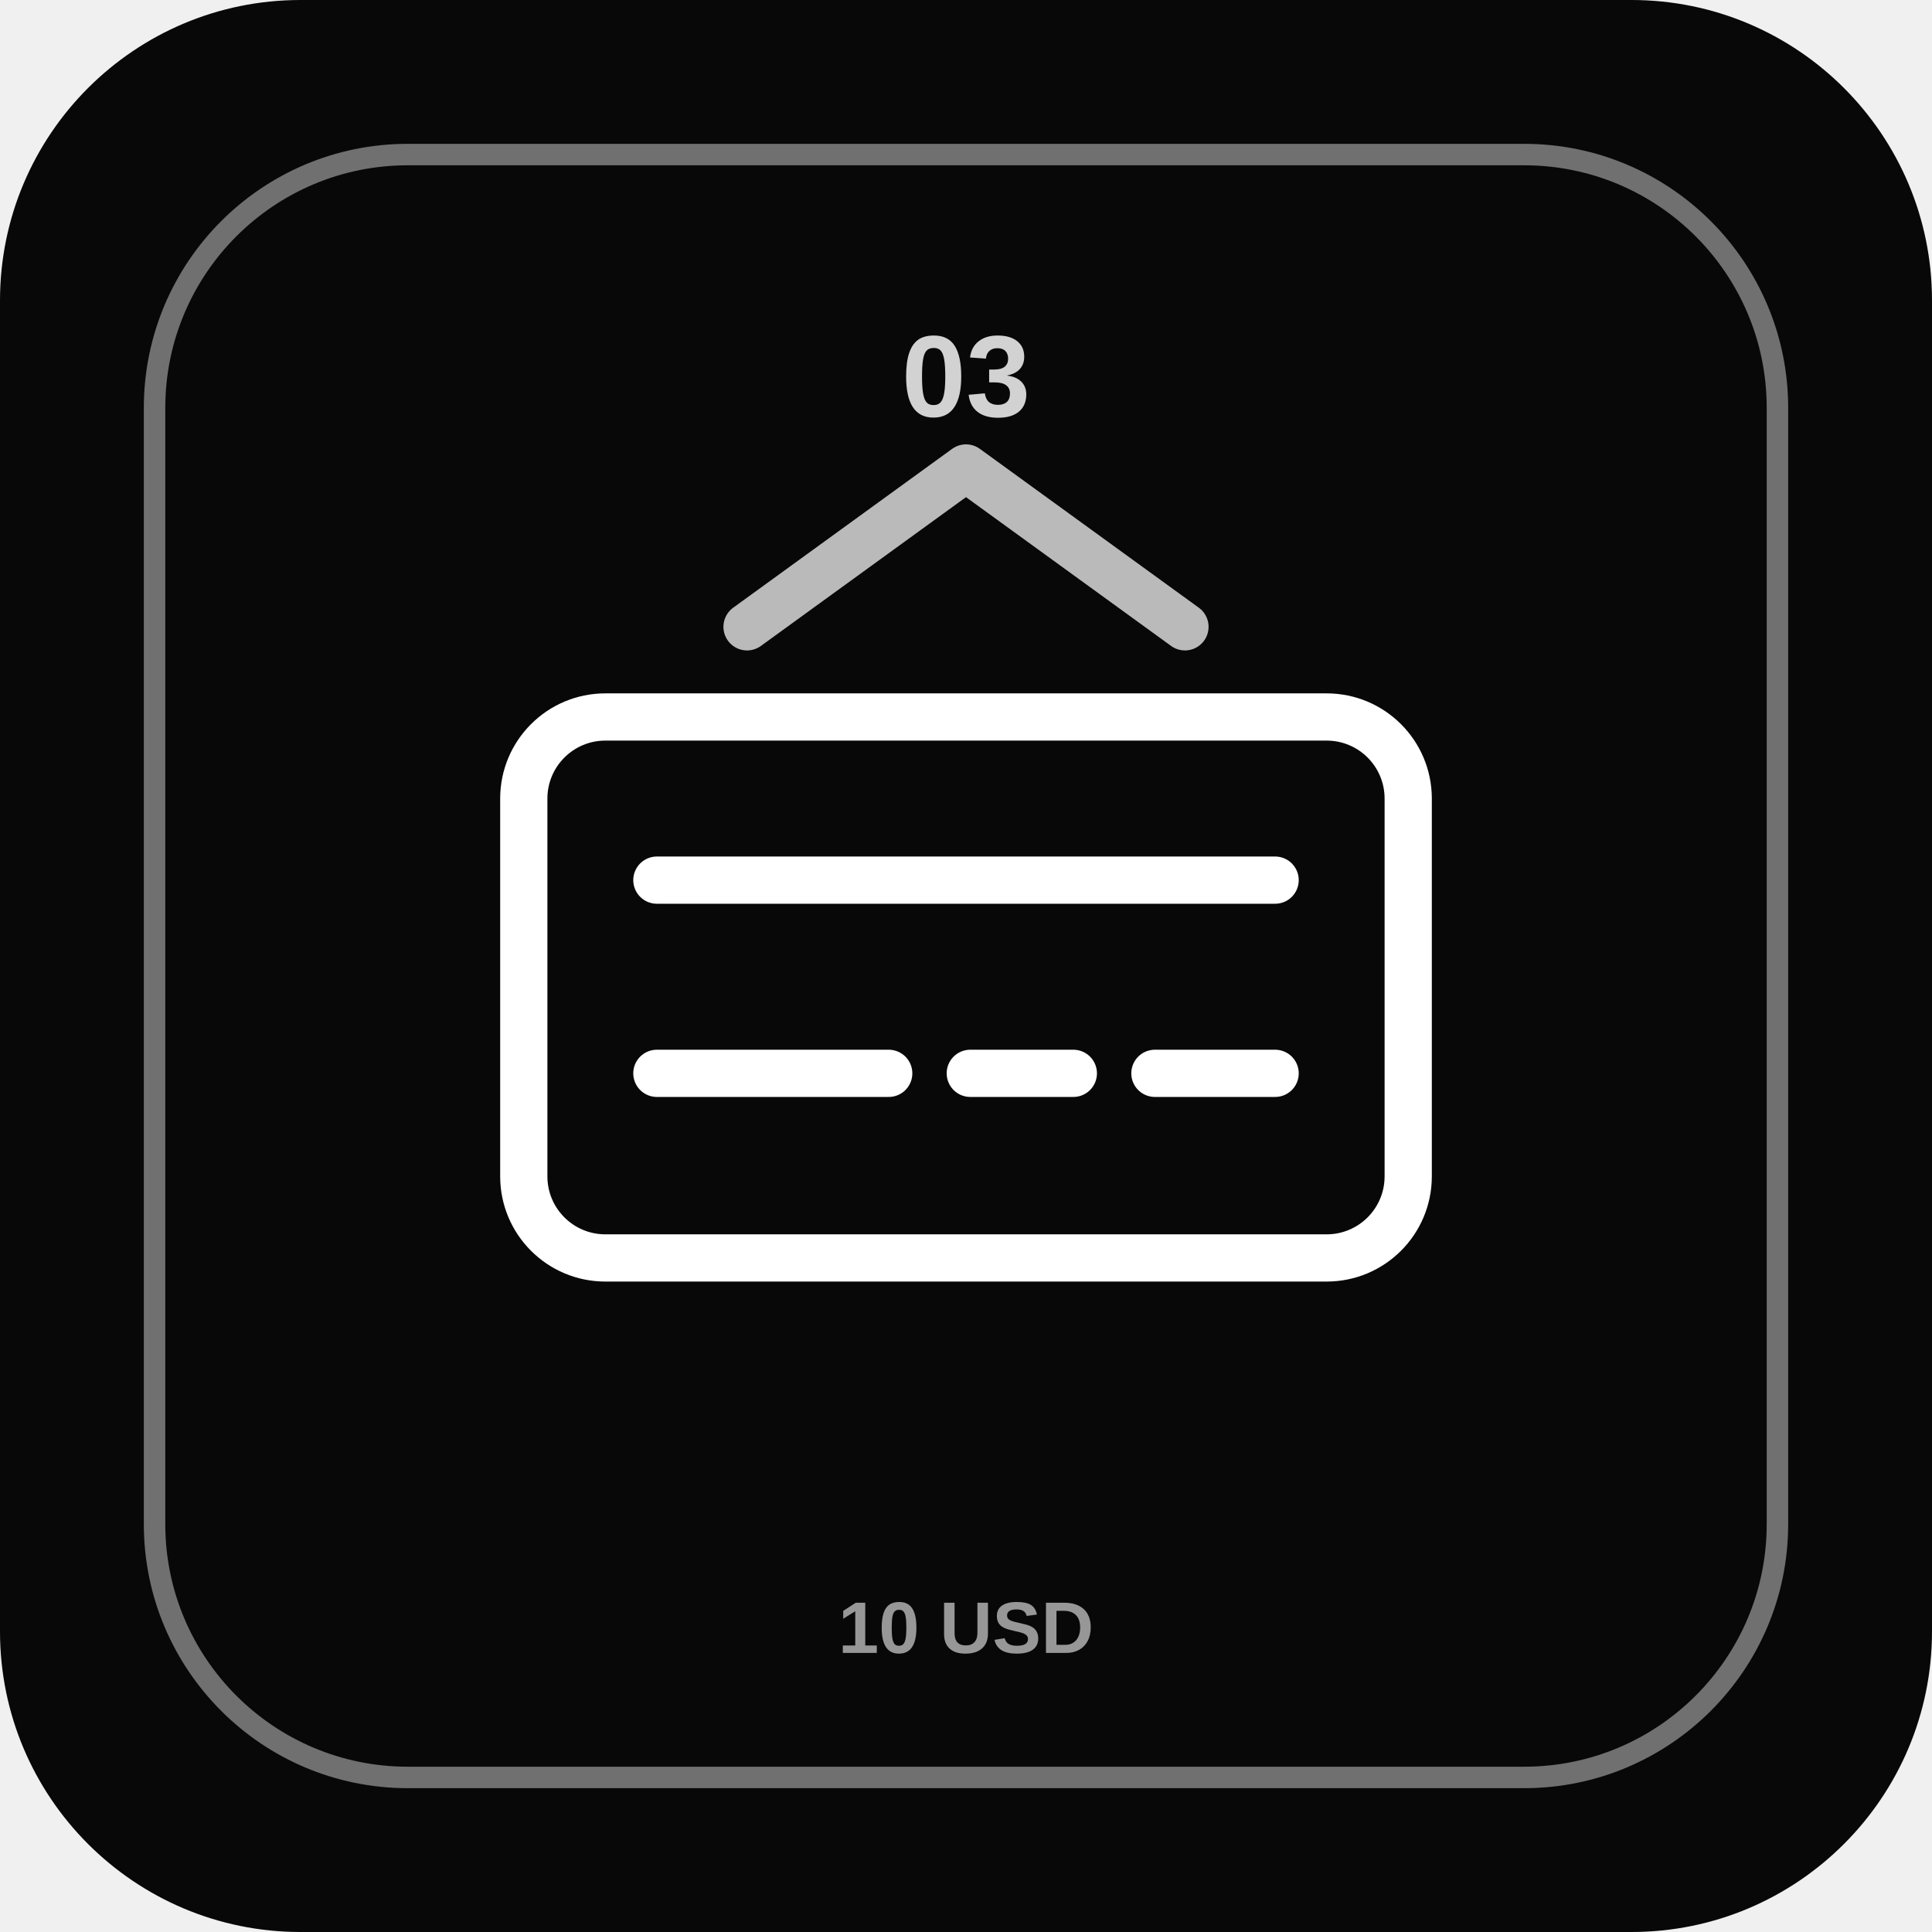
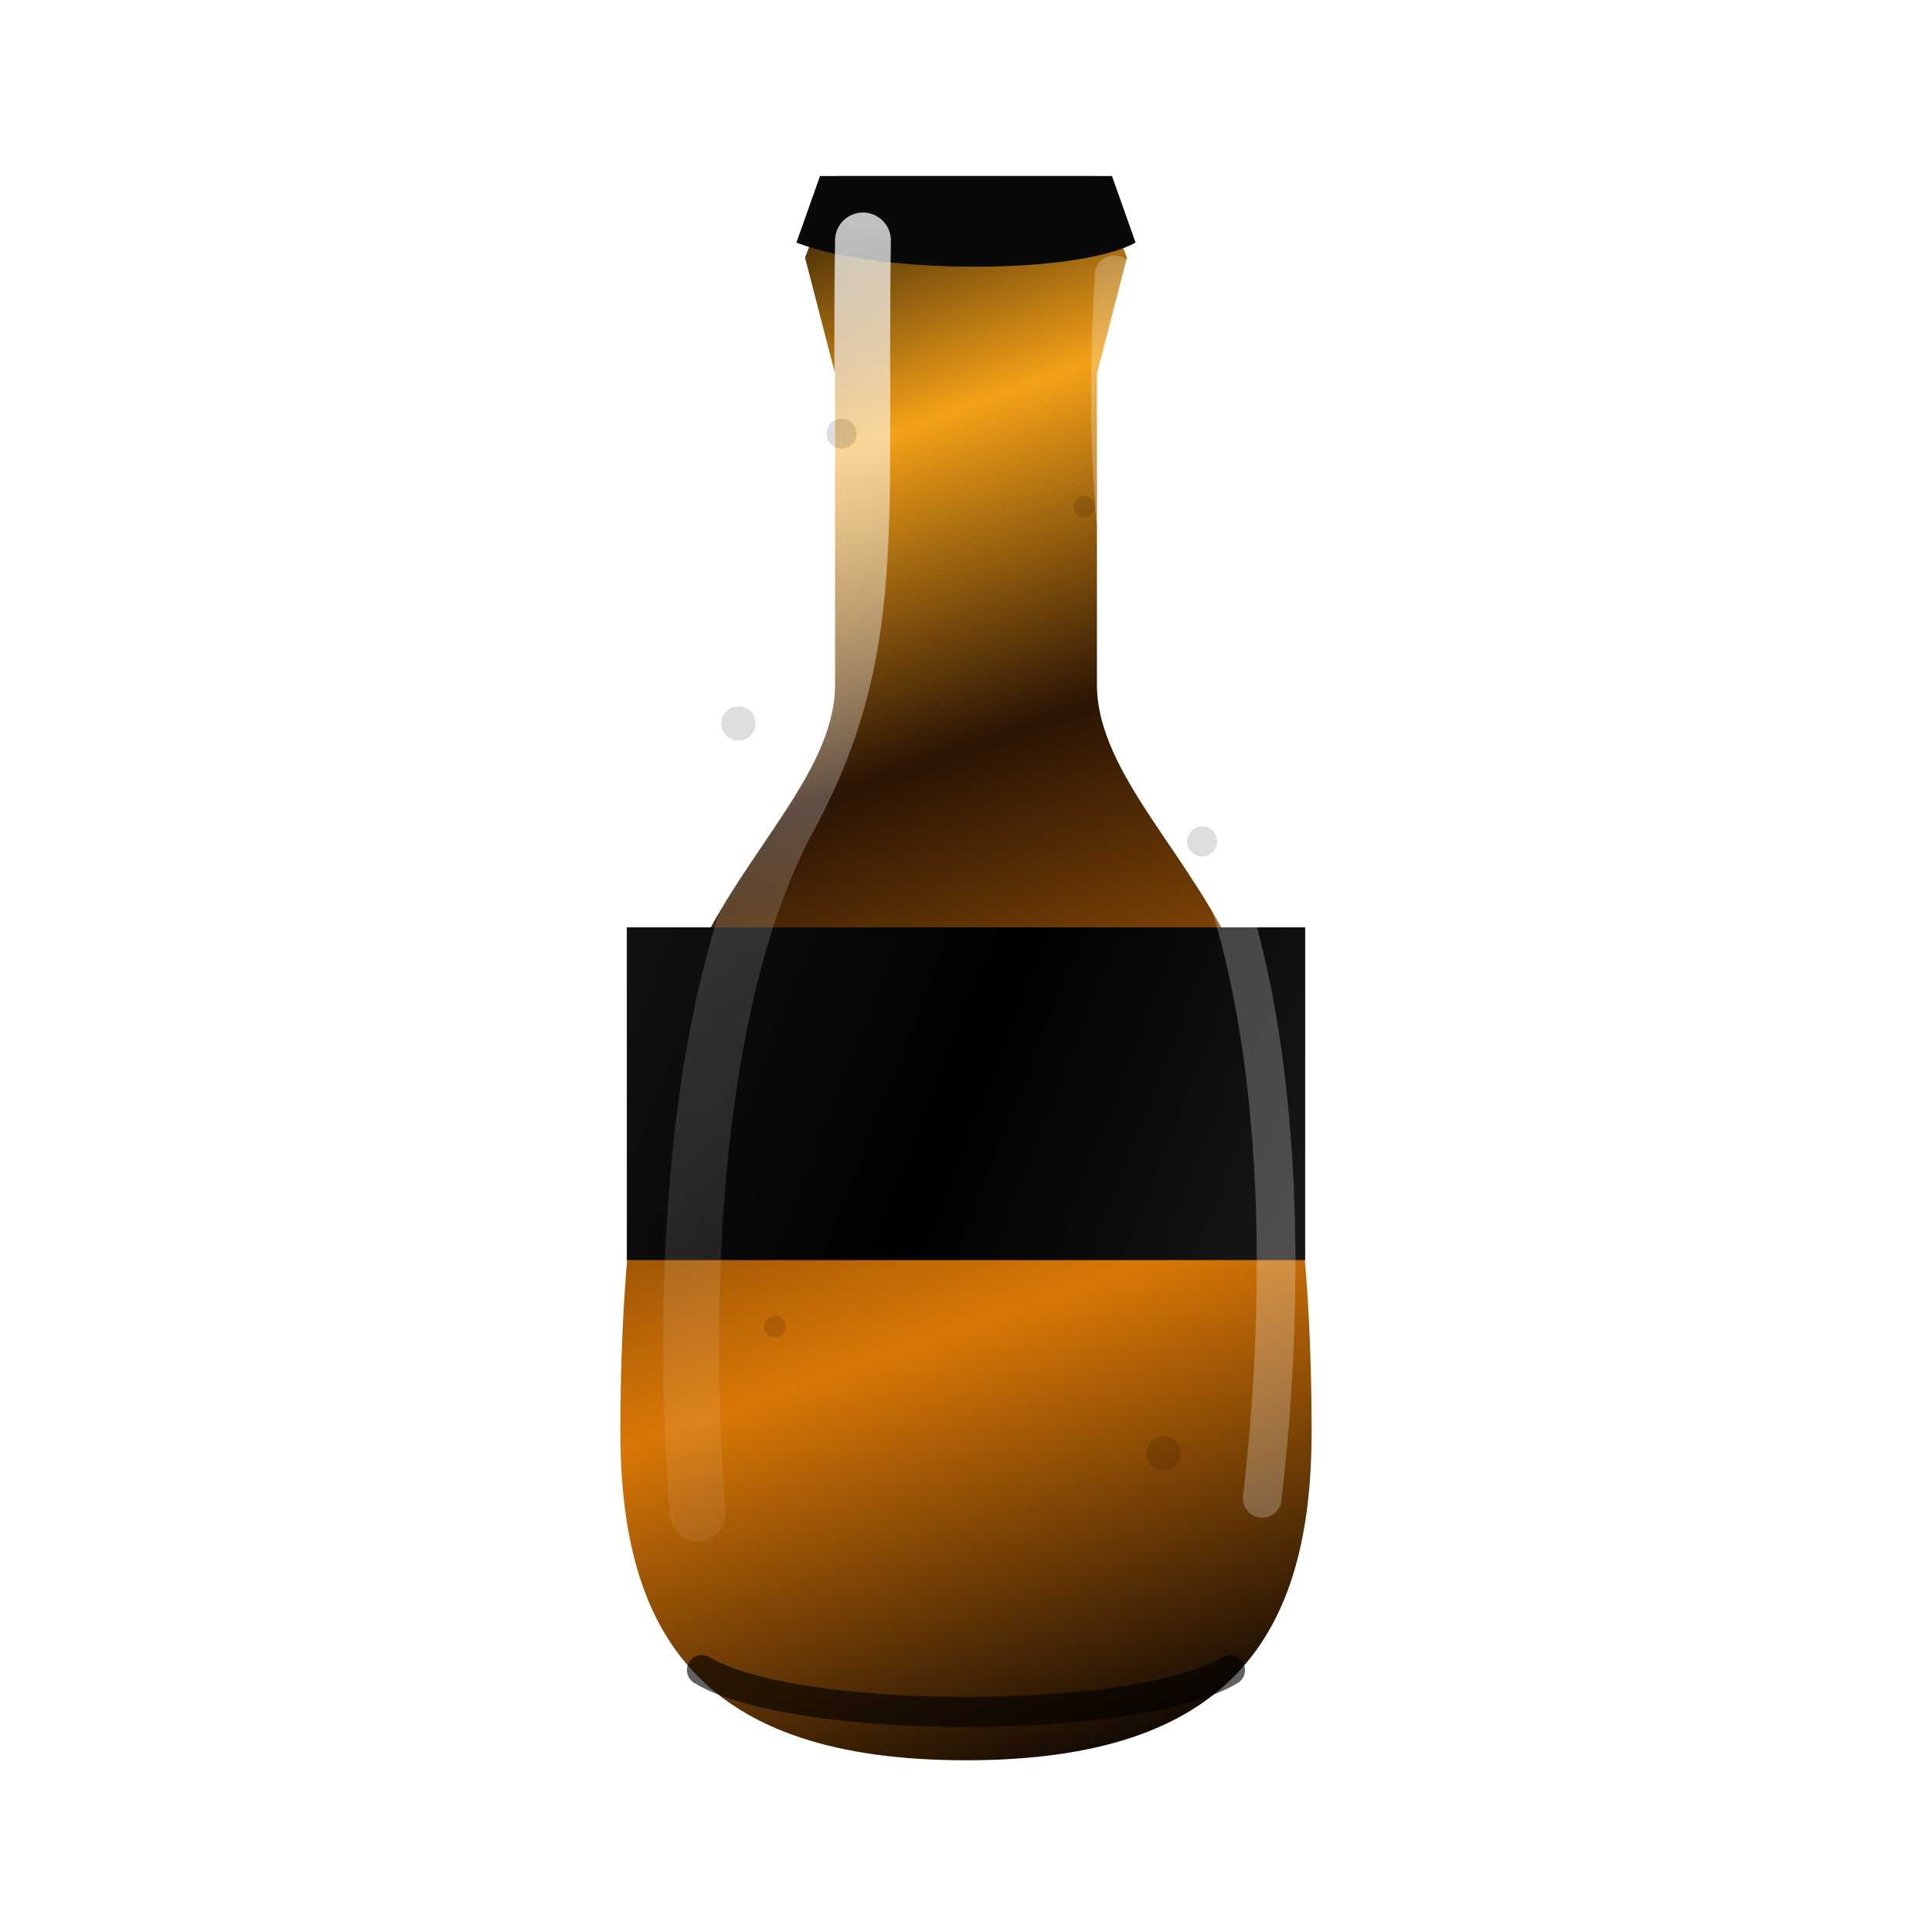
<svg xmlns="http://www.w3.org/2000/svg" width="900" height="900" viewBox="0 0 900 900" fill="none">
-   <rect width="900" height="900" rx="140" fill="#080808" />
-   <rect x="72" y="72" width="756" height="756" rx="118" stroke="white" stroke-opacity=".42" stroke-width="10" />
-   <rect x="244" y="334" width="412" height="252" rx="38" stroke="white" stroke-width="22" />
-   <path d="M306 410H594M306 500H414M452 500H500M538 500H594" stroke="white" stroke-width="22" stroke-linecap="round" />
-   <path d="M348 292L450 218L552 292" stroke="white" stroke-opacity=".72" stroke-width="22" stroke-linecap="round" stroke-linejoin="round" />
-   <text x="450" y="194" text-anchor="middle" fill="white" fill-opacity=".82" font-family="Arial, sans-serif" font-size="54" font-weight="700">03</text>
-   <text x="450" y="770" text-anchor="middle" fill="white" fill-opacity=".58" font-family="Arial, sans-serif" font-size="34" font-weight="700">10 USD</text>
+   <rect width="900" height="900" fill="#fff" />
+   <defs>
+     <linearGradient id="amber" x1="338" y1="86" x2="588" y2="792" gradientUnits="userSpaceOnUse">
+       <stop stop-color="#100804" />
+       <stop offset=".18" stop-color="#f4a117" />
+       <stop offset=".38" stop-color="#2a1404" />
+       <stop offset=".72" stop-color="#d97706" />
+       <stop offset="1" stop-color="#100804" />
+     </linearGradient>
+     <linearGradient id="label" x1="294" y1="442" x2="608" y2="565" gradientUnits="userSpaceOnUse">
+       <stop stop-color="#111" />
+       <stop offset=".5" stop-color="#000" />
+       <stop offset="1" stop-color="#171717" />
+     </linearGradient>
+     <linearGradient id="highlight" x1="373" y1="104" x2="425" y2="764" gradientUnits="userSpaceOnUse">
+       <stop stop-color="#fff" stop-opacity=".75" />
+       <stop offset=".48" stop-color="#fff" stop-opacity=".16" />
+       <stop offset="1" stop-color="#fff" stop-opacity=".05" />
+     </linearGradient>
+     <radialGradient id="drop3" cx="0" cy="0" r="1" gradientUnits="userSpaceOnUse" gradientTransform="translate(0 0) rotate(90) scale(7 4)">
+       <stop stop-color="#fff" stop-opacity=".7" />
+       <stop offset=".5" stop-color="#ddd" stop-opacity=".28" />
+       <stop offset="1" stop-color="#000" stop-opacity=".2" />
+     </radialGradient>
+   </defs>
+   <path d="M390 82h120l15 38-14 54v145c0 42 46 81 67 132 22 52 33 123 33 216 0 95-38 153-161 153s-161-58-161-153c0-93 11-164 33-216 21-51 67-90 67-132V174l-14-54 15-38Z" fill="url(#amber)" />
+   <path d="M382 82h136l11 31c-27 15-120 15-158 0l11-31Z" fill="#090909" />
+   <path d="M292 432h316v155H292V432Z" fill="url(#label)" />
+   <path d="M402 112c-2 135 8 191-35 270-41 76-51 206-42 323" stroke="url(#highlight)" stroke-width="26" stroke-linecap="round" />
+   <path d="M519 128c-7 124 8 190 38 252 37 75 45 197 31 318" stroke="#fff" stroke-opacity=".24" stroke-width="18" stroke-linecap="round" />
+   <path d="M327 778c43 26 203 26 246 0" stroke="#000" stroke-opacity=".62" stroke-width="14" stroke-linecap="round" />
+   <g opacity=".64">
+     <circle cx="392" cy="202" r="7" fill="url(#drop3)" />
+     <circle cx="505" cy="236" r="5" fill="url(#drop3)" />
+     <circle cx="344" cy="337" r="8" fill="url(#drop3)" />
+     <circle cx="560" cy="392" r="7" fill="url(#drop3)" />
+     <circle cx="361" cy="618" r="5" fill="url(#drop3)" />
+     <circle cx="542" cy="677" r="8" fill="url(#drop3)" />
+   </g>
</svg>
